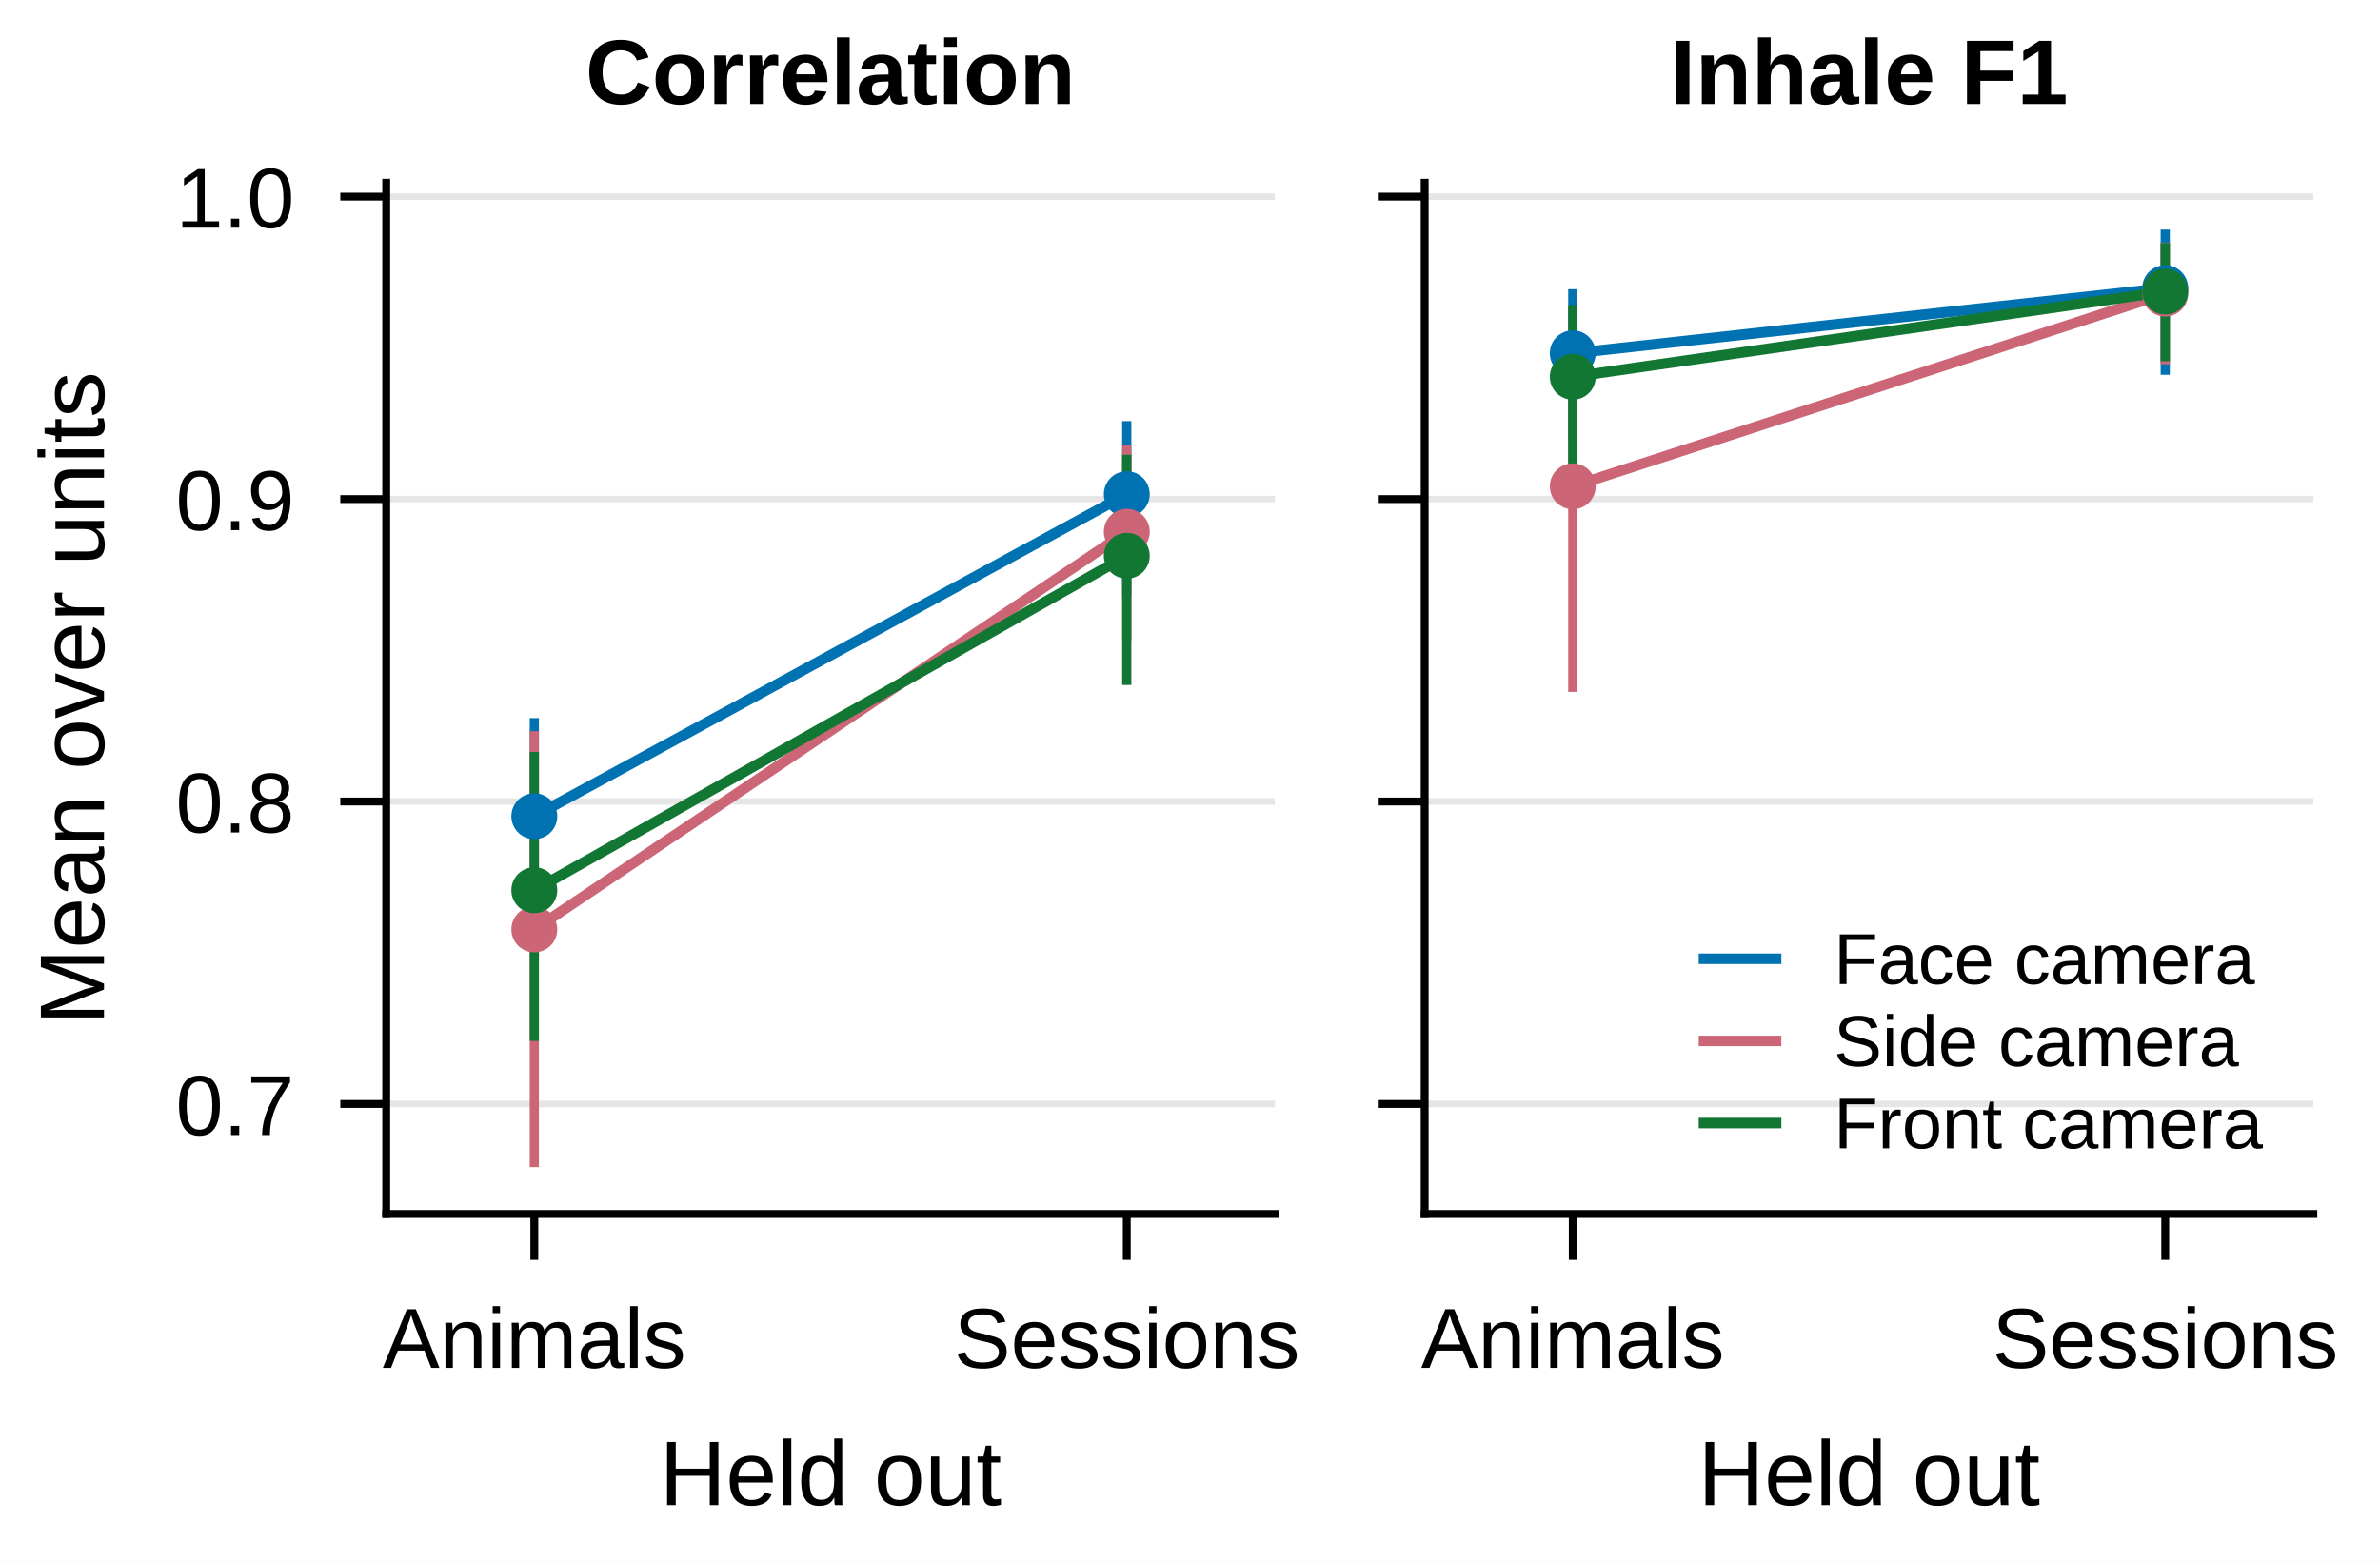
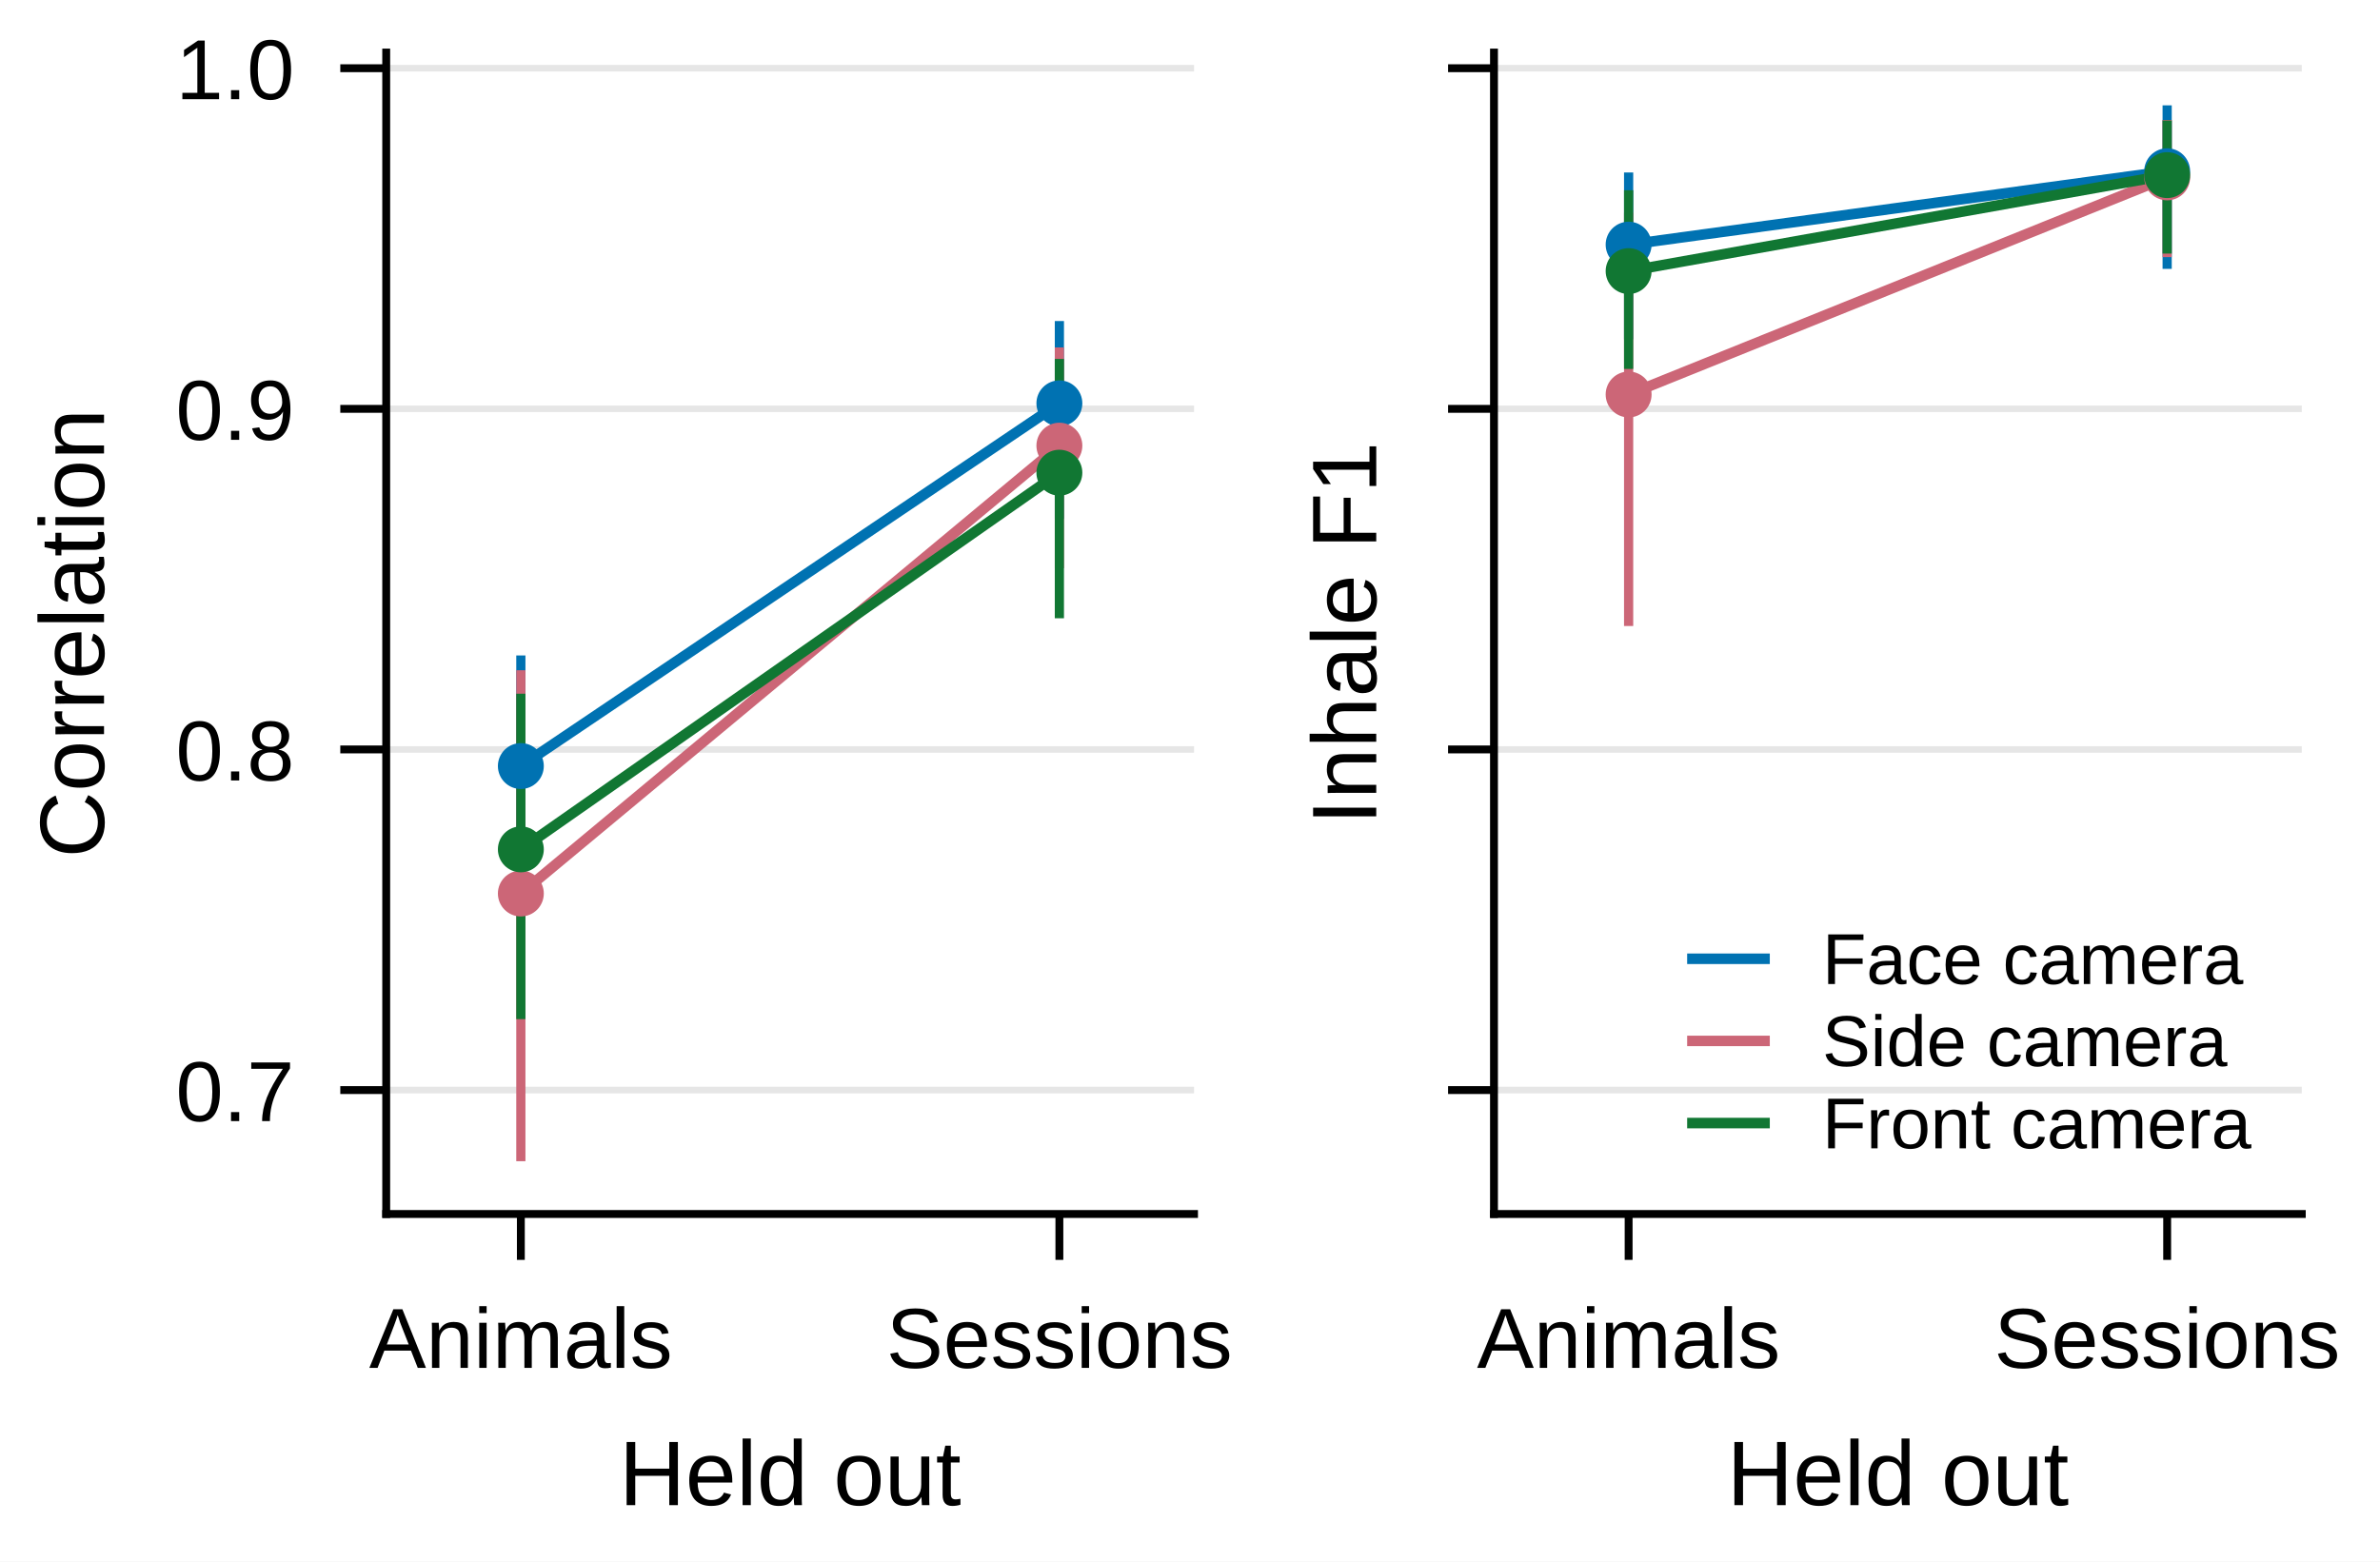
<svg xmlns="http://www.w3.org/2000/svg" xmlns:xlink="http://www.w3.org/1999/xlink" width="181.417pt" height="119.055pt" viewBox="0 0 181.417 119.055" version="1.1">
  <defs>
    <style type="text/css">*{stroke-linejoin: round; stroke-linecap: butt}</style>
  </defs>
  <g id="figure_1">
    <g id="patch_1">
      <path d="M 0 119.055  L 181.417 119.055  L 181.417 0  L 0 0  z " style="fill: #ffffff" />
    </g>
    <g id="axes_1">
      <g id="patch_2">
-         <path d="M 29.439 92.551  L 97.18 92.551  L 97.18 13.931  L 29.439 13.931  z " style="fill: #ffffff" />
+         <path d="M 29.439 92.551  L 91.015 92.551  L 91.015 4.007  L 29.439 4.007  z " style="fill: #ffffff" />
      </g>
      <g id="matplotlib.axis_1">
        <g id="xtick_1">
          <g id="line2d_1">
            <defs>
-               <path id="me103db4f7e" d="M 0 0  L 0 3.5  " style="stroke: #000000; stroke-width: 0.6" />
+               <path id="m5f05537d8a" d="M 0 0  L 0 3.5  " style="stroke: #000000; stroke-width: 0.6" />
            </defs>
            <g>
-               <use xlink:href="#me103db4f7e" x="40.729" y="92.551" style="stroke: #000000; stroke-width: 0.6" />
+               <use xlink:href="#m5f05537d8a" x="39.702" y="92.551" style="stroke: #000000; stroke-width: 0.6" />
            </g>
          </g>
          <g id="text_1">
-             <text style="font-size: 6.5px; font-family: 'Arial', 'Helvetica', 'DejaVu Sans', sans-serif; text-anchor: middle" x="40.729" y="104.283" transform="rotate(-0 40.72916 104.2832)">Animals</text>
+             <text style="font-size: 6.5px; font-family: 'Arial', 'Helvetica', 'DejaVu Sans', sans-serif; text-anchor: middle" x="39.702" y="104.283" transform="rotate(-0 39.70159 104.2832)">Animals</text>
          </g>
        </g>
        <g id="xtick_2">
          <g id="line2d_2">
            <g>
-               <use xlink:href="#me103db4f7e" x="85.89" y="92.551" style="stroke: #000000; stroke-width: 0.6" />
+               <use xlink:href="#m5f05537d8a" x="80.752" y="92.551" style="stroke: #000000; stroke-width: 0.6" />
            </g>
          </g>
          <g id="text_2">
-             <text style="font-size: 6.5px; font-family: 'Arial', 'Helvetica', 'DejaVu Sans', sans-serif; text-anchor: middle" x="85.89" y="104.283" transform="rotate(-0 85.88987 104.2832)">Sessions</text>
+             <text style="font-size: 6.5px; font-family: 'Arial', 'Helvetica', 'DejaVu Sans', sans-serif; text-anchor: middle" x="80.752" y="104.283" transform="rotate(-0 80.752 104.2832)">Sessions</text>
          </g>
        </g>
        <g id="text_3">
-           <text style="font-size: 7px; font-family: 'Arial', 'Helvetica', 'DejaVu Sans', sans-serif; text-anchor: middle" x="63.31" y="114.747" transform="rotate(-0 63.30951 114.7473)">Held out</text>
+           <text style="font-size: 7px; font-family: 'Arial', 'Helvetica', 'DejaVu Sans', sans-serif; text-anchor: middle" x="60.227" y="114.747" transform="rotate(-0 60.22679 114.7473)">Held out</text>
        </g>
      </g>
      <g id="matplotlib.axis_2">
        <g id="ytick_1">
          <g id="line2d_3">
-             <path d="M 29.439 84.163  L 97.18 84.163  " clip-path="url(#pcb2e6e4f9e)" style="fill: none; stroke: #e6e6e6; stroke-width: 0.5; stroke-linecap: square" />
+             <path d="M 29.439 83.104  L 91.015 83.104  " clip-path="url(#p7290be16d9)" style="fill: none; stroke: #e6e6e6; stroke-width: 0.5; stroke-linecap: square" />
          </g>
          <g id="line2d_4">
            <defs>
-               <path id="mf7eafcccc5" d="M 0 0  L -3.5 0  " style="stroke: #000000; stroke-width: 0.6" />
+               <path id="mc84f1593b4" d="M 0 0  L -3.5 0  " style="stroke: #000000; stroke-width: 0.6" />
            </defs>
            <g>
-               <use xlink:href="#mf7eafcccc5" x="29.439" y="84.163" style="stroke: #000000; stroke-width: 0.6" />
+               <use xlink:href="#mc84f1593b4" x="29.439" y="83.104" style="stroke: #000000; stroke-width: 0.6" />
            </g>
          </g>
          <g id="text_4">
-             <text style="font-size: 6.5px; font-family: 'Arial', 'Helvetica', 'DejaVu Sans', sans-serif; text-anchor: end" x="22.439" y="86.529" transform="rotate(-0 22.43898 86.52931)">0.7</text>
+             <text style="font-size: 6.5px; font-family: 'Arial', 'Helvetica', 'DejaVu Sans', sans-serif; text-anchor: end" x="22.439" y="85.471" transform="rotate(-0 22.43898 85.47058)">0.7</text>
          </g>
        </g>
        <g id="ytick_2">
          <g id="line2d_5">
-             <path d="M 29.439 61.105  L 97.18 61.105  " clip-path="url(#pcb2e6e4f9e)" style="fill: none; stroke: #e6e6e6; stroke-width: 0.5; stroke-linecap: square" />
+             <path d="M 29.439 57.136  L 91.015 57.136  " clip-path="url(#p7290be16d9)" style="fill: none; stroke: #e6e6e6; stroke-width: 0.5; stroke-linecap: square" />
          </g>
          <g id="line2d_6">
            <g>
-               <use xlink:href="#mf7eafcccc5" x="29.439" y="61.105" style="stroke: #000000; stroke-width: 0.6" />
+               <use xlink:href="#mc84f1593b4" x="29.439" y="57.136" style="stroke: #000000; stroke-width: 0.6" />
            </g>
          </g>
          <g id="text_5">
-             <text style="font-size: 6.5px; font-family: 'Arial', 'Helvetica', 'DejaVu Sans', sans-serif; text-anchor: end" x="22.439" y="63.472" transform="rotate(-0 22.43898 63.47158)">0.8</text>
+             <text style="font-size: 6.5px; font-family: 'Arial', 'Helvetica', 'DejaVu Sans', sans-serif; text-anchor: end" x="22.439" y="59.502" transform="rotate(-0 22.43898 59.50248)">0.8</text>
          </g>
        </g>
        <g id="ytick_3">
          <g id="line2d_7">
-             <path d="M 29.439 38.048  L 97.18 38.048  " clip-path="url(#pcb2e6e4f9e)" style="fill: none; stroke: #e6e6e6; stroke-width: 0.5; stroke-linecap: square" />
+             <path d="M 29.439 31.168  L 91.015 31.168  " clip-path="url(#p7290be16d9)" style="fill: none; stroke: #e6e6e6; stroke-width: 0.5; stroke-linecap: square" />
          </g>
          <g id="line2d_8">
            <g>
-               <use xlink:href="#mf7eafcccc5" x="29.439" y="38.048" style="stroke: #000000; stroke-width: 0.6" />
+               <use xlink:href="#mc84f1593b4" x="29.439" y="31.168" style="stroke: #000000; stroke-width: 0.6" />
            </g>
          </g>
          <g id="text_6">
-             <text style="font-size: 6.5px; font-family: 'Arial', 'Helvetica', 'DejaVu Sans', sans-serif; text-anchor: end" x="22.439" y="40.414" transform="rotate(-0 22.43898 40.41385)">0.9</text>
+             <text style="font-size: 6.5px; font-family: 'Arial', 'Helvetica', 'DejaVu Sans', sans-serif; text-anchor: end" x="22.439" y="33.534" transform="rotate(-0 22.43898 33.53437)">0.9</text>
          </g>
        </g>
        <g id="ytick_4">
          <g id="line2d_9">
-             <path d="M 29.439 14.99  L 97.18 14.99  " clip-path="url(#pcb2e6e4f9e)" style="fill: none; stroke: #e6e6e6; stroke-width: 0.5; stroke-linecap: square" />
+             <path d="M 29.439 5.2  L 91.015 5.2  " clip-path="url(#p7290be16d9)" style="fill: none; stroke: #e6e6e6; stroke-width: 0.5; stroke-linecap: square" />
          </g>
          <g id="line2d_10">
            <g>
-               <use xlink:href="#mf7eafcccc5" x="29.439" y="14.99" style="stroke: #000000; stroke-width: 0.6" />
+               <use xlink:href="#mc84f1593b4" x="29.439" y="5.2" style="stroke: #000000; stroke-width: 0.6" />
            </g>
          </g>
          <g id="text_7">
-             <text style="font-size: 6.5px; font-family: 'Arial', 'Helvetica', 'DejaVu Sans', sans-serif; text-anchor: end" x="22.439" y="17.356" transform="rotate(-0 22.43898 17.35613)">1.0</text>
+             <text style="font-size: 6.5px; font-family: 'Arial', 'Helvetica', 'DejaVu Sans', sans-serif; text-anchor: end" x="22.439" y="7.566" transform="rotate(-0 22.43898 7.566263)">1.0</text>
          </g>
        </g>
        <g id="text_8">
-           <text style="font-size: 7px; font-family: 'Arial', 'Helvetica', 'DejaVu Sans', sans-serif; text-anchor: middle" x="7.931" y="53.241" transform="rotate(-90 7.930837 53.24094)">Mean over units</text>
+           <text style="font-size: 7px; font-family: 'Arial', 'Helvetica', 'DejaVu Sans', sans-serif; text-anchor: middle" x="7.931" y="48.279" transform="rotate(-90 7.930837 48.27916)">Correlation</text>
        </g>
      </g>
      <g id="line2d_11">
-         <path d="M 40.729 62.228  L 85.89 37.676  " clip-path="url(#pcb2e6e4f9e)" style="fill: none; stroke: #0072b2; stroke-width: 0.8; stroke-linecap: square" />
+         <path d="M 39.702 58.401  L 80.752 30.749  " clip-path="url(#p7290be16d9)" style="fill: none; stroke: #0072b2; stroke-width: 0.8; stroke-linecap: square" />
      </g>
      <g id="LineCollection_1">
-         <path d="M 40.729 70.999  L 40.729 54.743  " clip-path="url(#pcb2e6e4f9e)" style="fill: none; stroke: #0072b2; stroke-width: 0.7" />
+         <path d="M 39.702 68.279  L 39.702 49.971  " clip-path="url(#p7290be16d9)" style="fill: none; stroke: #0072b2; stroke-width: 0.7" />
      </g>
      <g id="LineCollection_2">
-         <path d="M 85.89 45.48  L 85.89 32.102  " clip-path="url(#pcb2e6e4f9e)" style="fill: none; stroke: #0072b2; stroke-width: 0.7" />
+         <path d="M 80.752 39.538  L 80.752 24.472  " clip-path="url(#p7290be16d9)" style="fill: none; stroke: #0072b2; stroke-width: 0.7" />
      </g>
      <g id="line2d_12">
-         <path d="M 40.729 70.857  L 85.89 40.541  " clip-path="url(#pcb2e6e4f9e)" style="fill: none; stroke: #cc6677; stroke-width: 0.8; stroke-linecap: square" />
+         <path d="M 39.702 68.118  L 80.752 33.976  " clip-path="url(#p7290be16d9)" style="fill: none; stroke: #cc6677; stroke-width: 0.8; stroke-linecap: square" />
      </g>
      <g id="LineCollection_3">
-         <path d="M 40.729 88.977  L 40.729 55.742  " clip-path="url(#pcb2e6e4f9e)" style="fill: none; stroke: #cc6677; stroke-width: 0.7" />
+         <path d="M 39.702 88.526  L 39.702 51.096  " clip-path="url(#p7290be16d9)" style="fill: none; stroke: #cc6677; stroke-width: 0.7" />
      </g>
      <g id="LineCollection_4">
-         <path d="M 85.89 48.84  L 85.89 33.889  " clip-path="url(#pcb2e6e4f9e)" style="fill: none; stroke: #cc6677; stroke-width: 0.7" />
+         <path d="M 80.752 43.323  L 80.752 26.485  " clip-path="url(#p7290be16d9)" style="fill: none; stroke: #cc6677; stroke-width: 0.7" />
      </g>
      <g id="line2d_13">
-         <path d="M 40.729 67.866  L 85.89 42.371  " clip-path="url(#pcb2e6e4f9e)" style="fill: none; stroke: #117733; stroke-width: 0.8; stroke-linecap: square" />
+         <path d="M 39.702 64.751  L 80.752 36.037  " clip-path="url(#p7290be16d9)" style="fill: none; stroke: #117733; stroke-width: 0.8; stroke-linecap: square" />
      </g>
      <g id="LineCollection_5">
-         <path d="M 40.729 79.36  L 40.729 57.332  " clip-path="url(#pcb2e6e4f9e)" style="fill: none; stroke: #117733; stroke-width: 0.7" />
+         <path d="M 39.702 77.695  L 39.702 52.886  " clip-path="url(#p7290be16d9)" style="fill: none; stroke: #117733; stroke-width: 0.7" />
      </g>
      <g id="LineCollection_6">
-         <path d="M 85.89 52.225  L 85.89 34.667  " clip-path="url(#pcb2e6e4f9e)" style="fill: none; stroke: #117733; stroke-width: 0.7" />
+         <path d="M 80.752 47.135  L 80.752 27.361  " clip-path="url(#p7290be16d9)" style="fill: none; stroke: #117733; stroke-width: 0.7" />
      </g>
      <g id="line2d_14">
        <defs>
-           <path id="m1c77b54d5a" d="M 0 1.25  C 0.332 1.25 0.649 1.118 0.884 0.884  C 1.118 0.649 1.25 0.332 1.25 0  C 1.25 -0.332 1.118 -0.649 0.884 -0.884  C 0.649 -1.118 0.332 -1.25 0 -1.25  C -0.332 -1.25 -0.649 -1.118 -0.884 -0.884  C -1.118 -0.649 -1.25 -0.332 -1.25 0  C -1.25 0.332 -1.118 0.649 -0.884 0.884  C -0.649 1.118 -0.332 1.25 0 1.25  z " style="stroke: #0072b2" />
+           <path id="mbc3c0fa060" d="M 0 1.25  C 0.332 1.25 0.649 1.118 0.884 0.884  C 1.118 0.649 1.25 0.332 1.25 0  C 1.25 -0.332 1.118 -0.649 0.884 -0.884  C 0.649 -1.118 0.332 -1.25 0 -1.25  C -0.332 -1.25 -0.649 -1.118 -0.884 -0.884  C -1.118 -0.649 -1.25 -0.332 -1.25 0  C -1.25 0.332 -1.118 0.649 -0.884 0.884  C -0.649 1.118 -0.332 1.25 0 1.25  z " style="stroke: #0072b2" />
        </defs>
-         <g clip-path="url(#pcb2e6e4f9e)">
-           <use xlink:href="#m1c77b54d5a" x="40.729" y="62.228" style="fill: #0072b2; stroke: #0072b2" />
+         <g clip-path="url(#p7290be16d9)">
+           <use xlink:href="#mbc3c0fa060" x="39.702" y="58.401" style="fill: #0072b2; stroke: #0072b2" />
        </g>
      </g>
      <g id="line2d_15">
-         <g clip-path="url(#pcb2e6e4f9e)">
-           <use xlink:href="#m1c77b54d5a" x="85.89" y="37.676" style="fill: #0072b2; stroke: #0072b2" />
+         <g clip-path="url(#p7290be16d9)">
+           <use xlink:href="#mbc3c0fa060" x="80.752" y="30.749" style="fill: #0072b2; stroke: #0072b2" />
        </g>
      </g>
      <g id="line2d_16">
        <defs>
-           <path id="mb453090281" d="M 0 1.25  C 0.332 1.25 0.649 1.118 0.884 0.884  C 1.118 0.649 1.25 0.332 1.25 0  C 1.25 -0.332 1.118 -0.649 0.884 -0.884  C 0.649 -1.118 0.332 -1.25 0 -1.25  C -0.332 -1.25 -0.649 -1.118 -0.884 -0.884  C -1.118 -0.649 -1.25 -0.332 -1.25 0  C -1.25 0.332 -1.118 0.649 -0.884 0.884  C -0.649 1.118 -0.332 1.25 0 1.25  z " style="stroke: #cc6677" />
+           <path id="md1307b0dee" d="M 0 1.25  C 0.332 1.25 0.649 1.118 0.884 0.884  C 1.118 0.649 1.25 0.332 1.25 0  C 1.25 -0.332 1.118 -0.649 0.884 -0.884  C 0.649 -1.118 0.332 -1.25 0 -1.25  C -0.332 -1.25 -0.649 -1.118 -0.884 -0.884  C -1.118 -0.649 -1.25 -0.332 -1.25 0  C -1.25 0.332 -1.118 0.649 -0.884 0.884  C -0.649 1.118 -0.332 1.25 0 1.25  z " style="stroke: #cc6677" />
        </defs>
-         <g clip-path="url(#pcb2e6e4f9e)">
-           <use xlink:href="#mb453090281" x="40.729" y="70.857" style="fill: #cc6677; stroke: #cc6677" />
+         <g clip-path="url(#p7290be16d9)">
+           <use xlink:href="#md1307b0dee" x="39.702" y="68.118" style="fill: #cc6677; stroke: #cc6677" />
        </g>
      </g>
      <g id="line2d_17">
-         <g clip-path="url(#pcb2e6e4f9e)">
-           <use xlink:href="#mb453090281" x="85.89" y="40.541" style="fill: #cc6677; stroke: #cc6677" />
+         <g clip-path="url(#p7290be16d9)">
+           <use xlink:href="#md1307b0dee" x="80.752" y="33.976" style="fill: #cc6677; stroke: #cc6677" />
        </g>
      </g>
      <g id="line2d_18">
        <defs>
-           <path id="mf1fb1f4cc1" d="M 0 1.25  C 0.332 1.25 0.649 1.118 0.884 0.884  C 1.118 0.649 1.25 0.332 1.25 0  C 1.25 -0.332 1.118 -0.649 0.884 -0.884  C 0.649 -1.118 0.332 -1.25 0 -1.25  C -0.332 -1.25 -0.649 -1.118 -0.884 -0.884  C -1.118 -0.649 -1.25 -0.332 -1.25 0  C -1.25 0.332 -1.118 0.649 -0.884 0.884  C -0.649 1.118 -0.332 1.25 0 1.25  z " style="stroke: #117733" />
+           <path id="m2f35309d45" d="M 0 1.25  C 0.332 1.25 0.649 1.118 0.884 0.884  C 1.118 0.649 1.25 0.332 1.25 0  C 1.25 -0.332 1.118 -0.649 0.884 -0.884  C 0.649 -1.118 0.332 -1.25 0 -1.25  C -0.332 -1.25 -0.649 -1.118 -0.884 -0.884  C -1.118 -0.649 -1.25 -0.332 -1.25 0  C -1.25 0.332 -1.118 0.649 -0.884 0.884  C -0.649 1.118 -0.332 1.25 0 1.25  z " style="stroke: #117733" />
        </defs>
-         <g clip-path="url(#pcb2e6e4f9e)">
-           <use xlink:href="#mf1fb1f4cc1" x="40.729" y="67.866" style="fill: #117733; stroke: #117733" />
+         <g clip-path="url(#p7290be16d9)">
+           <use xlink:href="#m2f35309d45" x="39.702" y="64.751" style="fill: #117733; stroke: #117733" />
        </g>
      </g>
      <g id="line2d_19">
-         <g clip-path="url(#pcb2e6e4f9e)">
-           <use xlink:href="#mf1fb1f4cc1" x="85.89" y="42.371" style="fill: #117733; stroke: #117733" />
+         <g clip-path="url(#p7290be16d9)">
+           <use xlink:href="#m2f35309d45" x="80.752" y="36.037" style="fill: #117733; stroke: #117733" />
        </g>
      </g>
      <g id="patch_3">
-         <path d="M 29.439 92.551  L 29.439 13.931  " style="fill: none; stroke: #000000; stroke-width: 0.6; stroke-linejoin: miter; stroke-linecap: square" />
+         <path d="M 29.439 92.551  L 29.439 4.007  " style="fill: none; stroke: #000000; stroke-width: 0.6; stroke-linejoin: miter; stroke-linecap: square" />
      </g>
      <g id="patch_4">
-         <path d="M 29.439 92.551  L 97.18 92.551  " style="fill: none; stroke: #000000; stroke-width: 0.6; stroke-linejoin: miter; stroke-linecap: square" />
-       </g>
-       <g id="text_9">
-         <text style="font-weight: 700; font-size: 7px; font-family: 'Arial', 'Helvetica', 'DejaVu Sans', sans-serif; text-anchor: middle" x="63.31" y="7.931" transform="rotate(-0 63.30951 7.930837)">Correlation</text>
+         <path d="M 29.439 92.551  L 91.015 92.551  " style="fill: none; stroke: #000000; stroke-width: 0.6; stroke-linejoin: miter; stroke-linecap: square" />
      </g>
    </g>
    <g id="axes_2">
      <g id="patch_5">
-         <path d="M 108.595 92.551  L 176.337 92.551  L 176.337 13.931  L 108.595 13.931  z " style="fill: #ffffff" />
+         <path d="M 113.88 92.551  L 175.456 92.551  L 175.456 4.007  L 113.88 4.007  z " style="fill: #ffffff" />
      </g>
      <g id="matplotlib.axis_3">
        <g id="xtick_3">
          <g id="line2d_20">
            <g>
-               <use xlink:href="#me103db4f7e" x="119.886" y="92.551" style="stroke: #000000; stroke-width: 0.6" />
-             </g>
-           </g>
-           <g id="text_10">
-             <text style="font-size: 6.5px; font-family: 'Arial', 'Helvetica', 'DejaVu Sans', sans-serif; text-anchor: middle" x="119.886" y="104.283" transform="rotate(-0 119.8857 104.2832)">Animals</text>
+               <use xlink:href="#m5f05537d8a" x="124.143" y="92.551" style="stroke: #000000; stroke-width: 0.6" />
+             </g>
+           </g>
+           <g id="text_9">
+             <text style="font-size: 6.5px; font-family: 'Arial', 'Helvetica', 'DejaVu Sans', sans-serif; text-anchor: middle" x="124.143" y="104.283" transform="rotate(-0 124.1427 104.2832)">Animals</text>
          </g>
        </g>
        <g id="xtick_4">
          <g id="line2d_21">
            <g>
-               <use xlink:href="#me103db4f7e" x="165.046" y="92.551" style="stroke: #000000; stroke-width: 0.6" />
-             </g>
-           </g>
-           <g id="text_11">
-             <text style="font-size: 6.5px; font-family: 'Arial', 'Helvetica', 'DejaVu Sans', sans-serif; text-anchor: middle" x="165.046" y="104.283" transform="rotate(-0 165.0464 104.2832)">Sessions</text>
-           </g>
-         </g>
-         <g id="text_12">
-           <text style="font-size: 7px; font-family: 'Arial', 'Helvetica', 'DejaVu Sans', sans-serif; text-anchor: middle" x="142.466" y="114.747" transform="rotate(-0 142.466 114.7473)">Held out</text>
+               <use xlink:href="#m5f05537d8a" x="165.193" y="92.551" style="stroke: #000000; stroke-width: 0.6" />
+             </g>
+           </g>
+           <g id="text_10">
+             <text style="font-size: 6.5px; font-family: 'Arial', 'Helvetica', 'DejaVu Sans', sans-serif; text-anchor: middle" x="165.193" y="104.283" transform="rotate(-0 165.1932 104.2832)">Sessions</text>
+           </g>
+         </g>
+         <g id="text_11">
+           <text style="font-size: 7px; font-family: 'Arial', 'Helvetica', 'DejaVu Sans', sans-serif; text-anchor: middle" x="144.668" y="114.747" transform="rotate(-0 144.668 114.7473)">Held out</text>
        </g>
      </g>
      <g id="matplotlib.axis_4">
        <g id="ytick_5">
          <g id="line2d_22">
-             <path d="M 108.595 84.163  L 176.337 84.163  " clip-path="url(#p8249deeac4)" style="fill: none; stroke: #e6e6e6; stroke-width: 0.5; stroke-linecap: square" />
+             <path d="M 113.88 83.104  L 175.456 83.104  " clip-path="url(#p137b58fc96)" style="fill: none; stroke: #e6e6e6; stroke-width: 0.5; stroke-linecap: square" />
          </g>
          <g id="line2d_23">
            <g>
-               <use xlink:href="#mf7eafcccc5" x="108.595" y="84.163" style="stroke: #000000; stroke-width: 0.6" />
+               <use xlink:href="#mc84f1593b4" x="113.88" y="83.104" style="stroke: #000000; stroke-width: 0.6" />
            </g>
          </g>
        </g>
        <g id="ytick_6">
          <g id="line2d_24">
-             <path d="M 108.595 61.105  L 176.337 61.105  " clip-path="url(#p8249deeac4)" style="fill: none; stroke: #e6e6e6; stroke-width: 0.5; stroke-linecap: square" />
+             <path d="M 113.88 57.136  L 175.456 57.136  " clip-path="url(#p137b58fc96)" style="fill: none; stroke: #e6e6e6; stroke-width: 0.5; stroke-linecap: square" />
          </g>
          <g id="line2d_25">
            <g>
-               <use xlink:href="#mf7eafcccc5" x="108.595" y="61.105" style="stroke: #000000; stroke-width: 0.6" />
+               <use xlink:href="#mc84f1593b4" x="113.88" y="57.136" style="stroke: #000000; stroke-width: 0.6" />
            </g>
          </g>
        </g>
        <g id="ytick_7">
          <g id="line2d_26">
-             <path d="M 108.595 38.048  L 176.337 38.048  " clip-path="url(#p8249deeac4)" style="fill: none; stroke: #e6e6e6; stroke-width: 0.5; stroke-linecap: square" />
+             <path d="M 113.88 31.168  L 175.456 31.168  " clip-path="url(#p137b58fc96)" style="fill: none; stroke: #e6e6e6; stroke-width: 0.5; stroke-linecap: square" />
          </g>
          <g id="line2d_27">
            <g>
-               <use xlink:href="#mf7eafcccc5" x="108.595" y="38.048" style="stroke: #000000; stroke-width: 0.6" />
+               <use xlink:href="#mc84f1593b4" x="113.88" y="31.168" style="stroke: #000000; stroke-width: 0.6" />
            </g>
          </g>
        </g>
        <g id="ytick_8">
          <g id="line2d_28">
-             <path d="M 108.595 14.99  L 176.337 14.99  " clip-path="url(#p8249deeac4)" style="fill: none; stroke: #e6e6e6; stroke-width: 0.5; stroke-linecap: square" />
+             <path d="M 113.88 5.2  L 175.456 5.2  " clip-path="url(#p137b58fc96)" style="fill: none; stroke: #e6e6e6; stroke-width: 0.5; stroke-linecap: square" />
          </g>
          <g id="line2d_29">
            <g>
-               <use xlink:href="#mf7eafcccc5" x="108.595" y="14.99" style="stroke: #000000; stroke-width: 0.6" />
-             </g>
-           </g>
+               <use xlink:href="#mc84f1593b4" x="113.88" y="5.2" style="stroke: #000000; stroke-width: 0.6" />
+             </g>
+           </g>
+         </g>
+         <g id="text_12">
+           <text style="font-size: 7px; font-family: 'Arial', 'Helvetica', 'DejaVu Sans', sans-serif; text-anchor: middle" x="104.907" y="48.279" transform="rotate(-90 104.907 48.27916)">Inhale F1</text>
        </g>
      </g>
      <g id="line2d_30">
-         <path d="M 119.886 26.933  L 165.046 21.965  " clip-path="url(#p8249deeac4)" style="fill: none; stroke: #0072b2; stroke-width: 0.8; stroke-linecap: square" />
+         <path d="M 124.143 18.651  L 165.193 13.055  " clip-path="url(#p137b58fc96)" style="fill: none; stroke: #0072b2; stroke-width: 0.8; stroke-linecap: square" />
      </g>
      <g id="LineCollection_7">
-         <path d="M 119.886 33.341  L 119.886 22.047  " clip-path="url(#p8249deeac4)" style="fill: none; stroke: #0072b2; stroke-width: 0.7" />
+         <path d="M 124.143 25.867  L 124.143 13.148  " clip-path="url(#p137b58fc96)" style="fill: none; stroke: #0072b2; stroke-width: 0.7" />
      </g>
      <g id="LineCollection_8">
-         <path d="M 165.046 28.573  L 165.046 17.504  " clip-path="url(#p8249deeac4)" style="fill: none; stroke: #0072b2; stroke-width: 0.7" />
+         <path d="M 165.193 20.497  L 165.193 8.032  " clip-path="url(#p137b58fc96)" style="fill: none; stroke: #0072b2; stroke-width: 0.7" />
      </g>
      <g id="line2d_31">
-         <path d="M 119.886 37.076  L 165.046 22.38  " clip-path="url(#p8249deeac4)" style="fill: none; stroke: #cc6677; stroke-width: 0.8; stroke-linecap: square" />
+         <path d="M 124.143 30.073  L 165.193 13.523  " clip-path="url(#p137b58fc96)" style="fill: none; stroke: #cc6677; stroke-width: 0.8; stroke-linecap: square" />
      </g>
      <g id="LineCollection_9">
-         <path d="M 119.886 52.75  L 119.886 24.77  " clip-path="url(#p8249deeac4)" style="fill: none; stroke: #cc6677; stroke-width: 0.7" />
+         <path d="M 124.143 47.726  L 124.143 16.215  " clip-path="url(#p137b58fc96)" style="fill: none; stroke: #cc6677; stroke-width: 0.7" />
      </g>
      <g id="LineCollection_10">
-         <path d="M 165.046 27.778  L 165.046 18.497  " clip-path="url(#p8249deeac4)" style="fill: none; stroke: #cc6677; stroke-width: 0.7" />
+         <path d="M 165.193 19.603  L 165.193 9.15  " clip-path="url(#p137b58fc96)" style="fill: none; stroke: #cc6677; stroke-width: 0.7" />
      </g>
      <g id="line2d_32">
-         <path d="M 119.886 28.724  L 165.046 22.227  " clip-path="url(#p8249deeac4)" style="fill: none; stroke: #117733; stroke-width: 0.8; stroke-linecap: square" />
+         <path d="M 124.143 20.668  L 165.193 13.351  " clip-path="url(#p137b58fc96)" style="fill: none; stroke: #117733; stroke-width: 0.8; stroke-linecap: square" />
      </g>
      <g id="LineCollection_11">
-         <path d="M 119.886 35.346  L 119.886 23.251  " clip-path="url(#p8249deeac4)" style="fill: none; stroke: #117733; stroke-width: 0.7" />
+         <path d="M 124.143 28.126  L 124.143 14.503  " clip-path="url(#p137b58fc96)" style="fill: none; stroke: #117733; stroke-width: 0.7" />
      </g>
      <g id="LineCollection_12">
-         <path d="M 165.046 27.54  L 165.046 18.529  " clip-path="url(#p8249deeac4)" style="fill: none; stroke: #117733; stroke-width: 0.7" />
+         <path d="M 165.193 19.334  L 165.193 9.186  " clip-path="url(#p137b58fc96)" style="fill: none; stroke: #117733; stroke-width: 0.7" />
      </g>
      <g id="line2d_33">
-         <g clip-path="url(#p8249deeac4)">
-           <use xlink:href="#m1c77b54d5a" x="119.886" y="26.933" style="fill: #0072b2; stroke: #0072b2" />
+         <g clip-path="url(#p137b58fc96)">
+           <use xlink:href="#mbc3c0fa060" x="124.143" y="18.651" style="fill: #0072b2; stroke: #0072b2" />
        </g>
      </g>
      <g id="line2d_34">
-         <g clip-path="url(#p8249deeac4)">
-           <use xlink:href="#m1c77b54d5a" x="165.046" y="21.965" style="fill: #0072b2; stroke: #0072b2" />
+         <g clip-path="url(#p137b58fc96)">
+           <use xlink:href="#mbc3c0fa060" x="165.193" y="13.055" style="fill: #0072b2; stroke: #0072b2" />
        </g>
      </g>
      <g id="line2d_35">
-         <g clip-path="url(#p8249deeac4)">
-           <use xlink:href="#mb453090281" x="119.886" y="37.076" style="fill: #cc6677; stroke: #cc6677" />
+         <g clip-path="url(#p137b58fc96)">
+           <use xlink:href="#md1307b0dee" x="124.143" y="30.073" style="fill: #cc6677; stroke: #cc6677" />
        </g>
      </g>
      <g id="line2d_36">
-         <g clip-path="url(#p8249deeac4)">
-           <use xlink:href="#mb453090281" x="165.046" y="22.38" style="fill: #cc6677; stroke: #cc6677" />
+         <g clip-path="url(#p137b58fc96)">
+           <use xlink:href="#md1307b0dee" x="165.193" y="13.523" style="fill: #cc6677; stroke: #cc6677" />
        </g>
      </g>
      <g id="line2d_37">
-         <g clip-path="url(#p8249deeac4)">
-           <use xlink:href="#mf1fb1f4cc1" x="119.886" y="28.724" style="fill: #117733; stroke: #117733" />
+         <g clip-path="url(#p137b58fc96)">
+           <use xlink:href="#m2f35309d45" x="124.143" y="20.668" style="fill: #117733; stroke: #117733" />
        </g>
      </g>
      <g id="line2d_38">
-         <g clip-path="url(#p8249deeac4)">
-           <use xlink:href="#mf1fb1f4cc1" x="165.046" y="22.227" style="fill: #117733; stroke: #117733" />
+         <g clip-path="url(#p137b58fc96)">
+           <use xlink:href="#m2f35309d45" x="165.193" y="13.351" style="fill: #117733; stroke: #117733" />
        </g>
      </g>
      <g id="patch_6">
-         <path d="M 108.595 92.551  L 108.595 13.931  " style="fill: none; stroke: #000000; stroke-width: 0.6; stroke-linejoin: miter; stroke-linecap: square" />
+         <path d="M 113.88 92.551  L 113.88 4.007  " style="fill: none; stroke: #000000; stroke-width: 0.6; stroke-linejoin: miter; stroke-linecap: square" />
      </g>
      <g id="patch_7">
-         <path d="M 108.595 92.551  L 176.337 92.551  " style="fill: none; stroke: #000000; stroke-width: 0.6; stroke-linejoin: miter; stroke-linecap: square" />
-       </g>
-       <g id="text_13">
-         <text style="font-weight: 700; font-size: 7px; font-family: 'Arial', 'Helvetica', 'DejaVu Sans', sans-serif; text-anchor: middle" x="142.466" y="7.931" transform="rotate(-0 142.466 7.930837)">Inhale F1</text>
+         <path d="M 113.88 92.551  L 175.456 92.551  " style="fill: none; stroke: #000000; stroke-width: 0.6; stroke-linejoin: miter; stroke-linecap: square" />
      </g>
      <g id="legend_1">
        <g id="line2d_39">
-           <path d="M 129.885 73.095  L 132.635 73.095  L 135.385 73.095  " style="fill: none; stroke: #0072b2; stroke-width: 0.8; stroke-linecap: square" />
+           <path d="M 129.004 73.095  L 131.754 73.095  L 134.504 73.095  " style="fill: none; stroke: #0072b2; stroke-width: 0.8; stroke-linecap: square" />
+         </g>
+         <g id="text_13">
+           <text style="font-size: 5.5px; font-family: 'Arial', 'Helvetica', 'DejaVu Sans', sans-serif; text-anchor: start" x="138.904" y="75.02" transform="rotate(-0 138.904 75.02033)">Face camera</text>
+         </g>
+         <g id="line2d_40">
+           <path d="M 129.004 79.357  L 131.754 79.357  L 134.504 79.357  " style="fill: none; stroke: #cc6677; stroke-width: 0.8; stroke-linecap: square" />
        </g>
        <g id="text_14">
-           <text style="font-size: 5.5px; font-family: 'Arial', 'Helvetica', 'DejaVu Sans', sans-serif; text-anchor: start" x="139.785" y="75.02" transform="rotate(-0 139.7847 75.02033)">Face camera</text>
-         </g>
-         <g id="line2d_40">
-           <path d="M 129.885 79.357  L 132.635 79.357  L 135.385 79.357  " style="fill: none; stroke: #cc6677; stroke-width: 0.8; stroke-linecap: square" />
+           <text style="font-size: 5.5px; font-family: 'Arial', 'Helvetica', 'DejaVu Sans', sans-serif; text-anchor: start" x="138.904" y="81.282" transform="rotate(-0 138.904 81.28195)">Side camera</text>
+         </g>
+         <g id="line2d_41">
+           <path d="M 129.004 85.619  L 131.754 85.619  L 134.504 85.619  " style="fill: none; stroke: #117733; stroke-width: 0.8; stroke-linecap: square" />
        </g>
        <g id="text_15">
-           <text style="font-size: 5.5px; font-family: 'Arial', 'Helvetica', 'DejaVu Sans', sans-serif; text-anchor: start" x="139.785" y="81.282" transform="rotate(-0 139.7847 81.28195)">Side camera</text>
-         </g>
-         <g id="line2d_41">
-           <path d="M 129.885 85.619  L 132.635 85.619  L 135.385 85.619  " style="fill: none; stroke: #117733; stroke-width: 0.8; stroke-linecap: square" />
-         </g>
-         <g id="text_16">
-           <text style="font-size: 5.5px; font-family: 'Arial', 'Helvetica', 'DejaVu Sans', sans-serif; text-anchor: start" x="139.785" y="87.544" transform="rotate(-0 139.7847 87.54357)">Front camera</text>
+           <text style="font-size: 5.5px; font-family: 'Arial', 'Helvetica', 'DejaVu Sans', sans-serif; text-anchor: start" x="138.904" y="87.544" transform="rotate(-0 138.904 87.54357)">Front camera</text>
        </g>
      </g>
    </g>
  </g>
  <defs>
-     <clipPath id="pcb2e6e4f9e">
-       <rect x="29.439" y="13.931" width="67.741" height="78.62" />
+     <clipPath id="p7290be16d9">
+       <rect x="29.439" y="4.007" width="61.576" height="88.544" />
    </clipPath>
-     <clipPath id="p8249deeac4">
-       <rect x="108.595" y="13.931" width="67.741" height="78.62" />
+     <clipPath id="p137b58fc96">
+       <rect x="113.88" y="4.007" width="61.576" height="88.544" />
    </clipPath>
  </defs>
</svg>
